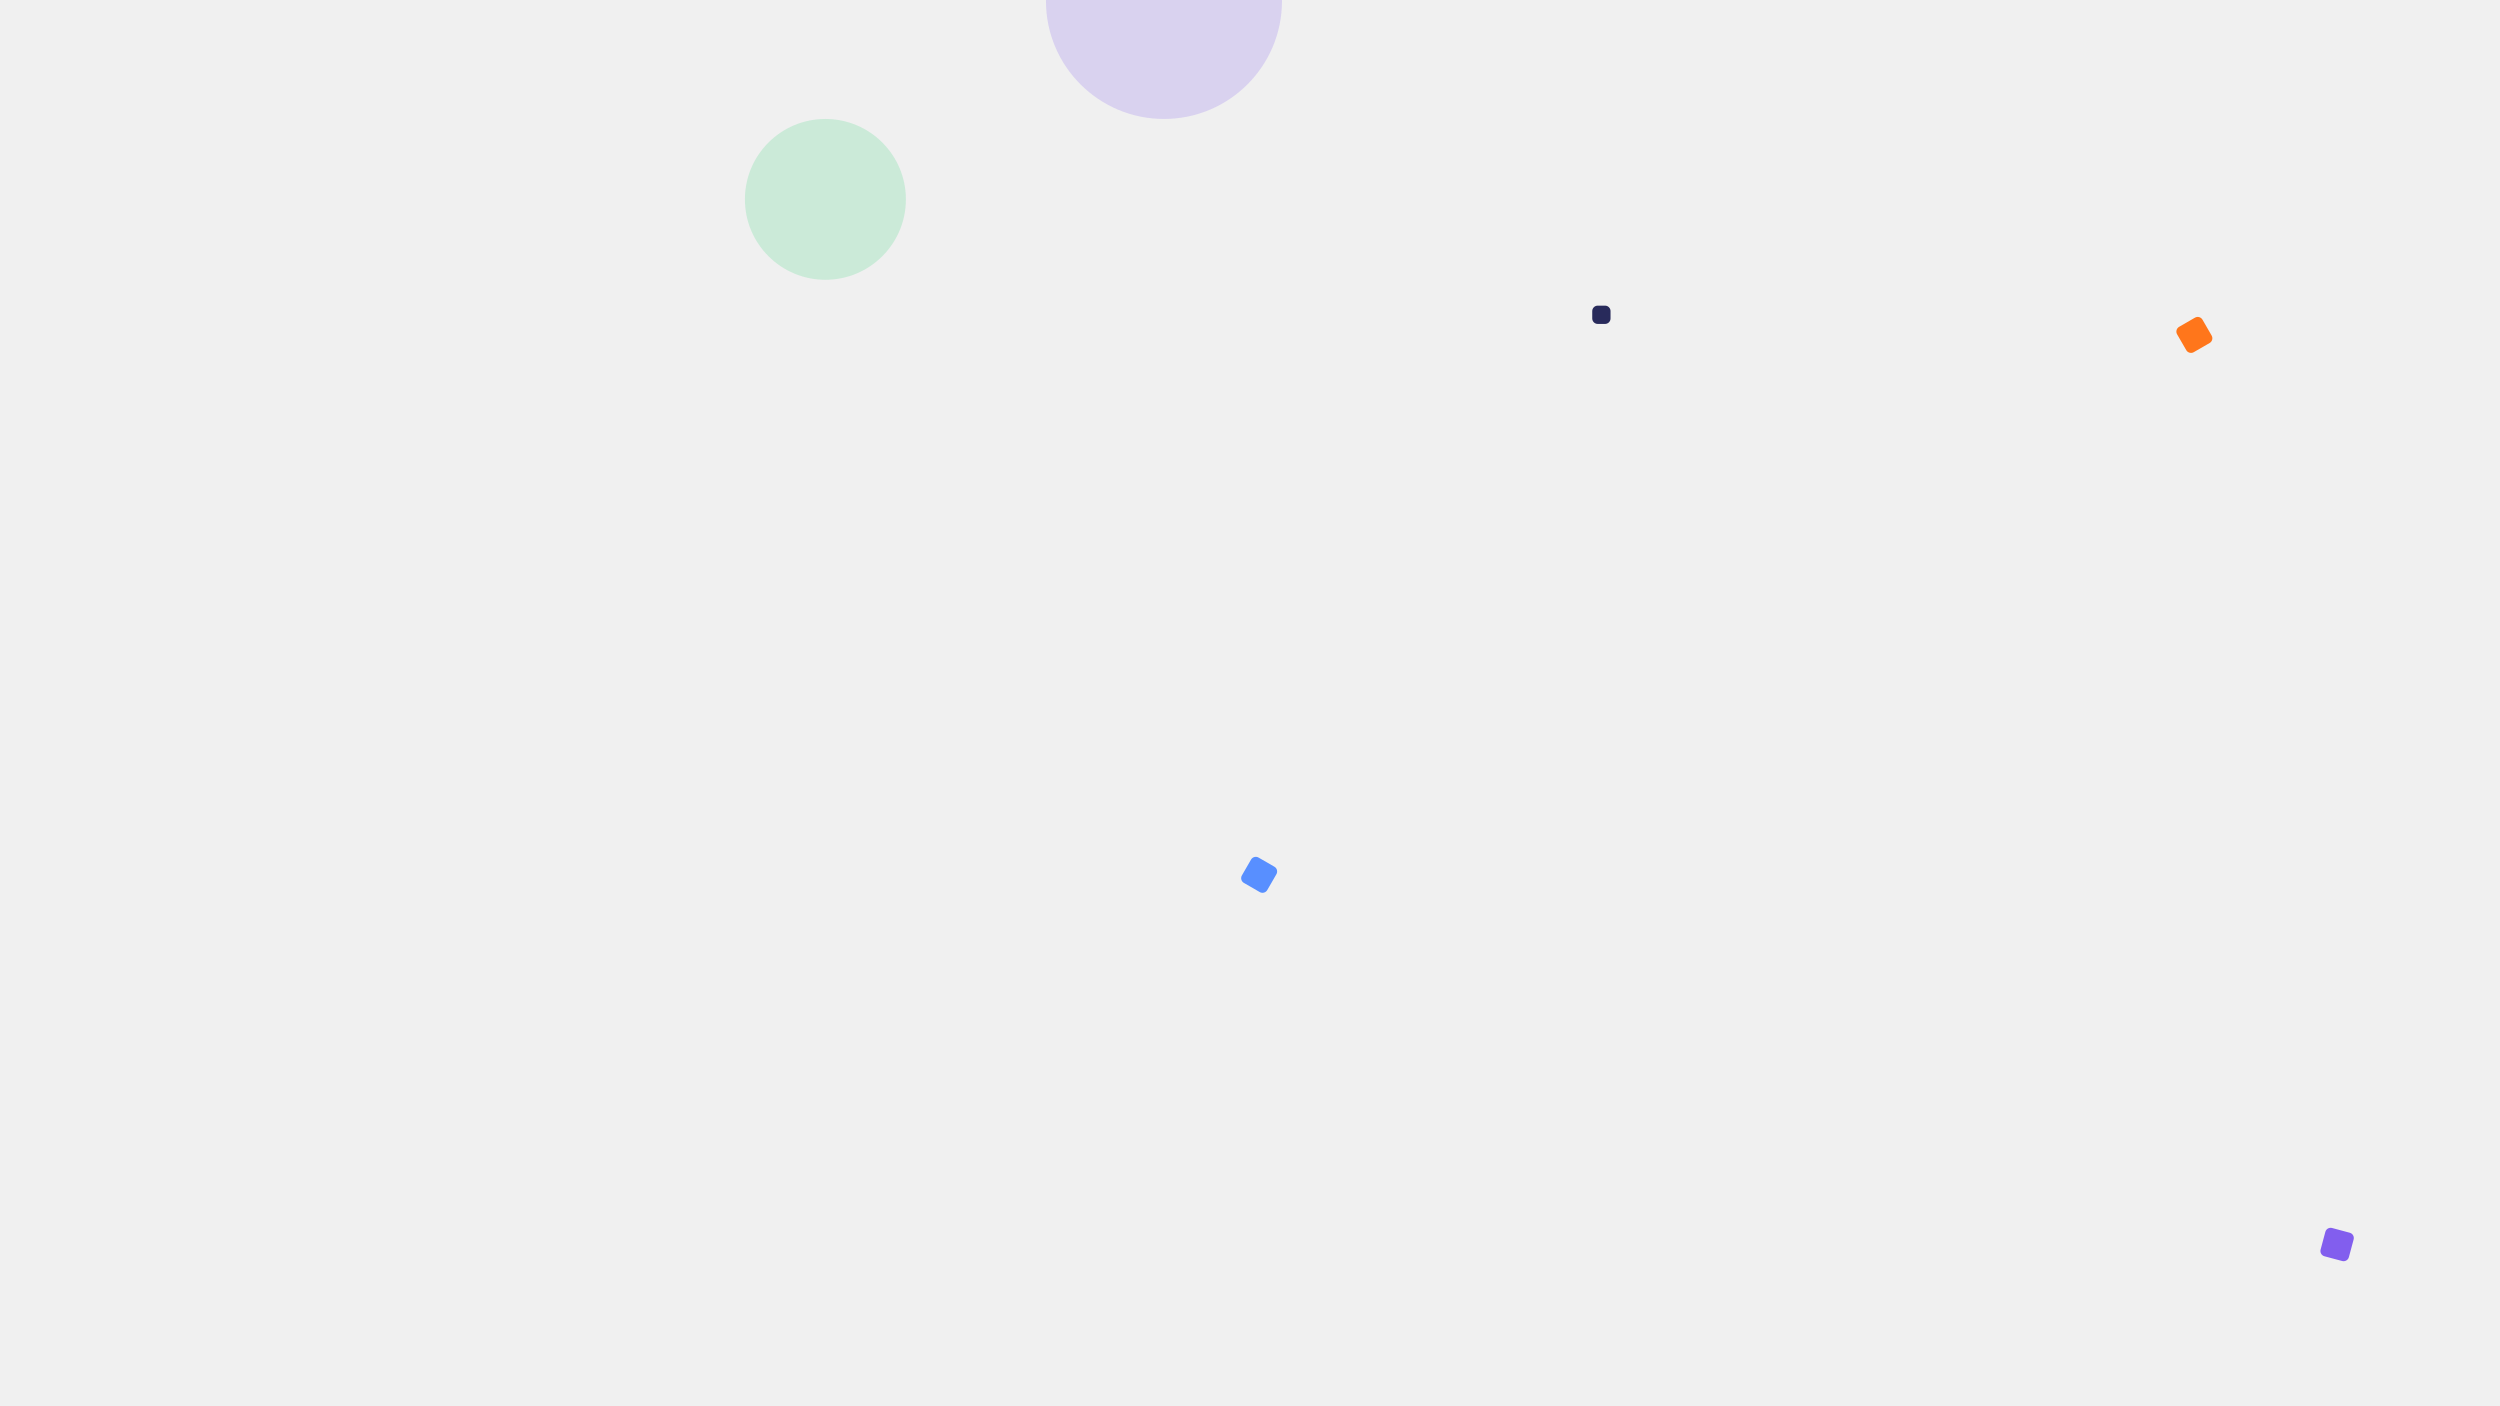
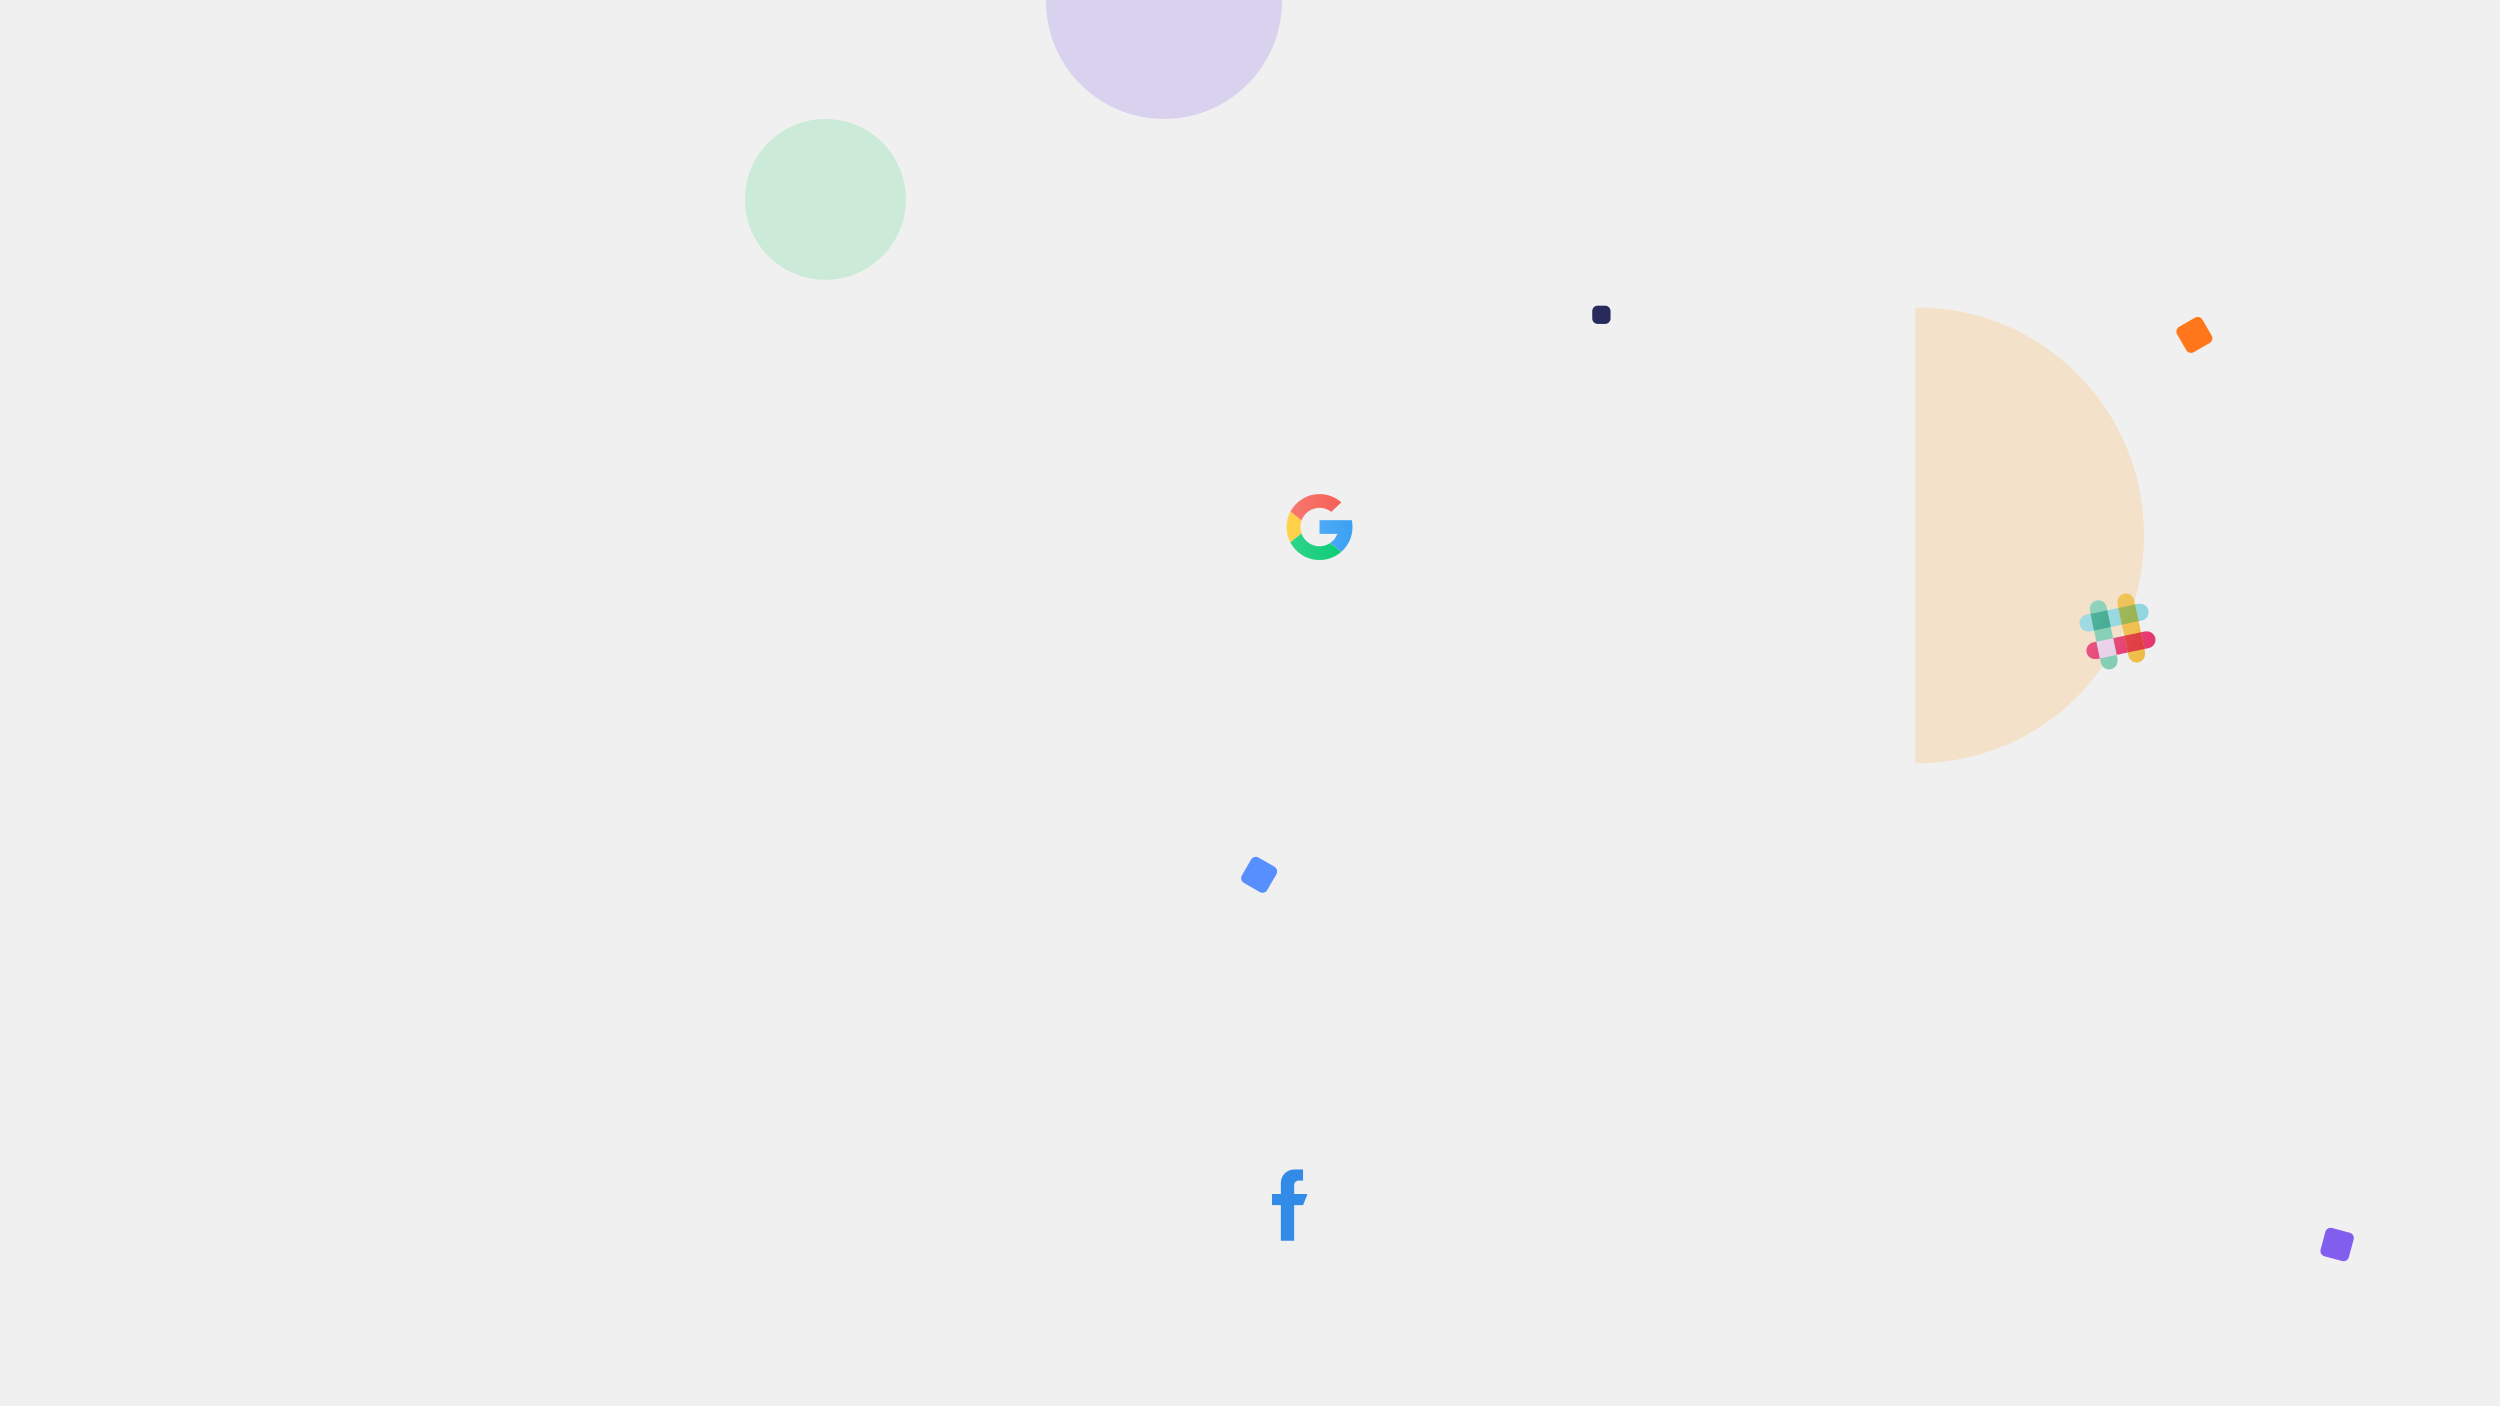
<svg xmlns="http://www.w3.org/2000/svg" width="1366" height="768" viewBox="0 0 1366 768" fill="none">
  <path opacity="0.21" fill-rule="evenodd" clip-rule="evenodd" d="M700.479 0C700.48 0.187 700.481 0.374 700.481 0.56C700.481 36.15 671.612 65 636 65C600.388 65 571.519 36.15 571.519 0.56C571.519 0.374 571.52 0.187 571.521 0L700.479 0Z" fill="#825EEE" />
  <path opacity="0.21" fill-rule="evenodd" clip-rule="evenodd" d="M407.019 108.939C407.019 84.672 426.71 65 451 65C475.29 65 494.981 84.672 494.981 108.939C494.981 133.206 475.29 152.878 451 152.878C426.71 152.878 407.019 133.206 407.019 108.939Z" fill="#3DD47E" />
  <path fill-rule="evenodd" clip-rule="evenodd" d="M679.67 482.428C678.235 481.6 677.743 479.765 678.572 478.33L683.572 469.67C684.4 468.235 686.235 467.743 687.67 468.572L696.33 473.572C697.765 474.4 698.257 476.235 697.428 477.67L692.428 486.33C691.6 487.765 689.765 488.257 688.33 487.428L679.67 482.428Z" fill="#588FFF" />
  <path fill-rule="evenodd" clip-rule="evenodd" d="M1198.67 192.428C1197.24 193.256 1195.4 192.765 1194.57 191.33L1189.57 182.67C1188.74 181.235 1189.24 179.4 1190.67 178.572L1199.33 173.572C1200.77 172.743 1202.6 173.235 1203.43 174.67L1208.43 183.33C1209.26 184.765 1208.77 186.6 1207.33 187.428L1198.67 192.428Z" fill="#FF761B" />
  <path fill-rule="evenodd" clip-rule="evenodd" d="M1283.43 686.9C1283 688.5 1281.36 689.45 1279.76 689.021L1270.1 686.433C1268.5 686.004 1267.55 684.359 1267.98 682.759L1270.57 673.1C1271 671.499 1272.64 670.549 1274.24 670.978L1283.9 673.566C1285.5 673.995 1286.45 675.64 1286.02 677.241L1283.43 686.9Z" fill="#825EEE" />
  <path fill-rule="evenodd" clip-rule="evenodd" d="M873 177C871.343 177 870 175.657 870 174V170C870 168.343 871.343 167 873 167H877C878.657 167 880 168.343 880 170V174C880 175.657 878.657 177 877 177H873Z" fill="#282A5B" />
+   <path opacity="0.21" fill-rule="evenodd" clip-rule="evenodd" d="M1047.61 416.979C1047.25 416.979 1046.89 416.977 1046.53 416.974V168.016C1046.89 168.013 1047.25 168.011 1047.61 168.011C1116.05 168.011 1171.53 223.744 1171.53 292.495C1171.53 361.245 1116.05 416.979 1047.61 416.979Z" fill="#FFAB36" />
+   <path fill-rule="evenodd" clip-rule="evenodd" d="M720.999 277.49C723.426 277.49 725.655 278.321 727.434 279.704L732.894 274.494C729.719 271.695 725.564 269.983 720.999 269.983C714.082 269.983 708.083 273.887 705.065 279.607L711.136 284.401C712.607 280.372 716.462 277.49 720.999 277.49L720.999 277.49Z" fill="#F5594E" />
+   <path fill-rule="evenodd" clip-rule="evenodd" d="M738.86 290.253C738.954 289.514 739.016 288.761 739.016 287.997C739.016 286.709 738.875 285.454 738.619 284.242H721V291.752H730.738C729.95 293.8 728.547 295.533 726.762 296.737L732.857 301.55C736.088 298.714 738.298 294.741 738.86 290.253V290.253Z" fill="#39A0F4" />
+   <path fill-rule="evenodd" clip-rule="evenodd" d="M710.485 287.997C710.485 286.73 710.72 285.522 711.13 284.397L705.062 279.602C703.74 282.11 702.983 284.964 702.983 287.997C702.983 290.996 703.726 293.818 705.021 296.306L711.096 291.505C710.707 290.406 710.485 289.229 710.485 287.997V287.997Z" fill="#FFC721" />
+   <path fill-rule="evenodd" clip-rule="evenodd" d="M720.999 298.509C716.427 298.509 712.547 295.583 711.102 291.505L705.022 296.306C708.026 302.073 714.047 306.017 720.999 306.017C725.545 306.017 729.69 304.328 732.856 301.548L726.761 296.736C725.115 297.846 723.144 298.509 720.999 298.509V298.509Z" fill="#00CA6F" />
+   <path opacity="0.1" fill-rule="evenodd" clip-rule="evenodd" d="M720.996 305.641C715.694 305.641 710.926 303.454 707.555 299.968C710.855 303.671 715.646 306.017 720.996 306.017C726.297 306.017 731.049 303.718 734.341 300.073C730.98 303.501 726.248 305.641 720.996 305.641Z" fill="white" />
+   <path opacity="0.1" fill-rule="evenodd" clip-rule="evenodd" d="M721 291.377V291.758H730.74L730.892 291.377H721Z" fill="white" />
+   <path fill-rule="evenodd" clip-rule="evenodd" d="M739.009 288.221C739.01 288.147 739.017 288.073 739.017 287.998C739.017 287.977 739.014 287.957 739.014 287.935C739.013 288.031 739.009 288.126 739.009 288.221Z" fill="#262626" />
+   <path fill-rule="evenodd" clip-rule="evenodd" d="M738.619 284.247H721V291.753H730.738C729.223 295.689 725.469 298.51 721 298.51C715.195 298.51 710.49 293.804 710.49 288C710.49 282.196 715.195 277.49 721 277.49C723.104 277.49 725.044 278.137 726.688 279.203C726.939 279.366 727.199 279.52 727.435 279.703L732.896 274.494L732.772 274.399C729.613 271.661 725.509 269.983 721 269.983C711.049 269.983 702.983 278.05 702.983 288C702.983 297.95 711.049 306.017 721 306.017C730.184 306.017 737.748 299.138 738.86 290.255C738.954 289.517 739.016 288.764 739.016 288C739.016 286.712 738.875 285.458 738.619 284.247V284.247Z" fill="url(#paint0_linear_12_1052)" />
+   <path opacity="0.1" fill-rule="evenodd" clip-rule="evenodd" d="M726.686 278.829C725.042 277.763 723.103 277.116 720.998 277.116C715.193 277.116 710.488 281.821 710.488 287.625C710.488 287.689 710.489 287.738 710.49 287.801C710.591 282.085 715.257 277.491 720.998 277.491C723.103 277.491 725.042 278.138 726.686 279.204C726.937 279.367 727.197 279.521 727.433 279.704L732.894 274.495L727.433 279.329C727.197 279.145 726.937 278.992 726.686 278.829H726.686Z" fill="white" />
+   <path fill-rule="evenodd" clip-rule="evenodd" d="M714.419 652.387H707.137V647.519C707.137 646.175 708.224 645.085 709.565 645.085H711.992V639H707.137C703.115 639 699.855 642.269 699.855 646.302V652.387H695V658.472H699.855V677.944H707.137V658.472H711.992L714.419 652.387Z" fill="#328CE7" />
+   <path fill-rule="evenodd" clip-rule="evenodd" d="M1169.39 329.908H1168.71C1168.39 329.908 1168.07 329.941 1167.75 330.007L1139.88 335.917C1137.78 336.364 1136.24 338.253 1136.24 340.409C1136.24 342.94 1138.3 345 1140.84 345H1141.52C1141.84 345 1142.16 344.967 1142.47 344.901L1170.35 338.99C1172.45 338.544 1173.99 336.654 1173.99 334.499C1173.99 331.967 1171.93 329.908 1169.39 329.908Z" fill="#89D3DE" />
+   <path fill-rule="evenodd" clip-rule="evenodd" d="M1173.16 345H1172.48C1172.16 345 1171.84 345.033 1171.52 345.099L1143.65 351.01C1141.54 351.457 1140.01 353.346 1140.01 355.501C1140.01 358.033 1142.07 360.092 1144.6 360.092H1145.29C1145.61 360.092 1145.93 360.059 1146.24 359.993L1174.11 354.083C1176.22 353.636 1177.75 351.747 1177.75 349.591C1177.75 347.06 1175.69 345 1173.16 345H1173.16Z" fill="#E4346B" />
+   <path fill-rule="evenodd" clip-rule="evenodd" d="M1171.99 355.756L1166.08 327.885C1165.63 325.776 1163.75 324.245 1161.59 324.245C1159.06 324.245 1157 326.306 1157 328.838V329.524C1157 329.848 1157.03 330.169 1157.1 330.476L1163.01 358.347C1163.46 360.456 1165.34 361.987 1167.5 361.987C1170.03 361.987 1172.09 359.926 1172.09 357.394V356.708C1172.09 356.384 1172.06 356.063 1171.99 355.756V355.756Z" fill="#EEBB43" />
+   <path fill-rule="evenodd" clip-rule="evenodd" d="M1156.9 359.524L1150.99 331.653C1150.54 329.544 1148.65 328.013 1146.5 328.013C1143.97 328.013 1141.91 330.074 1141.91 332.606V333.292C1141.91 333.616 1141.94 333.937 1142.01 334.244L1147.92 362.115C1148.36 364.224 1150.25 365.755 1152.41 365.755C1154.94 365.755 1157 363.694 1157 361.162V360.476C1157 360.153 1156.97 359.831 1156.9 359.524H1156.9Z" fill="#77C9AD" />
+   <path fill-rule="evenodd" clip-rule="evenodd" d="M1147.42 359.752L1145.48 350.62L1154.6 348.685L1156.54 357.817L1147.42 359.752Z" fill="#E8CCE8" />
+   <path fill-rule="evenodd" clip-rule="evenodd" d="M1162.62 356.521L1160.68 347.399L1169.82 345.462L1171.75 354.584L1162.62 356.521Z" fill="#DE353A" />
+   <path fill-rule="evenodd" clip-rule="evenodd" d="M1144.18 344.539L1142.25 335.417L1151.38 333.479L1153.31 342.602L1144.18 344.539Z" fill="#2BA085" />
+   <path fill-rule="evenodd" clip-rule="evenodd" d="M1159.4 341.315L1157.46 332.183L1166.58 330.248L1168.52 339.38L1159.4 341.315Z" fill="#92AE43" />
+   <path fill-rule="evenodd" clip-rule="evenodd" d="M1154.6 348.69L1153.31 342.602L1159.4 341.31L1160.69 347.398L1154.6 348.69ZM1173.16 345H1172.48C1172.16 345 1171.84 345.033 1171.53 345.1L1169.81 345.463L1168.52 339.375L1170.34 338.989C1172.45 338.542 1173.98 336.652 1173.98 334.496C1173.98 331.964 1171.92 329.904 1169.39 329.904H1168.7C1168.39 329.904 1168.07 329.937 1167.75 330.003L1166.59 330.25L1166.08 327.882C1165.64 325.773 1163.75 324.243 1161.59 324.243C1159.06 324.243 1157 326.303 1157 328.835V329.521C1157 329.845 1157.03 330.166 1157.1 330.473L1157.46 332.186L1151.37 333.477L1150.99 331.656C1150.54 329.547 1148.65 328.017 1146.5 328.017C1143.96 328.017 1141.9 330.077 1141.9 332.609V333.295C1141.9 333.619 1141.94 333.94 1142 334.247L1142.25 335.413L1139.88 335.915C1137.77 336.362 1136.24 338.252 1136.24 340.408C1136.24 342.94 1138.3 345 1140.83 345H1141.52C1141.84 345 1142.16 344.967 1142.47 344.9L1144.19 344.537L1145.48 350.625L1143.66 351.011C1141.55 351.458 1140.02 353.348 1140.02 355.504C1140.02 358.036 1142.08 360.096 1144.61 360.096H1145.29C1145.61 360.096 1145.93 360.063 1146.25 359.997L1147.41 359.75L1147.91 362.118C1148.36 364.227 1150.25 365.757 1152.41 365.757C1154.94 365.757 1157 363.697 1157 361.165V360.479C1157 360.155 1156.97 359.834 1156.9 359.527L1156.54 357.814L1162.62 356.523L1163.01 358.344C1163.46 360.453 1165.35 361.983 1167.5 361.983C1170.04 361.983 1172.1 359.923 1172.1 357.391V356.705C1172.1 356.381 1172.06 356.06 1172 355.753L1171.75 354.587L1174.12 354.085C1176.23 353.638 1177.76 351.748 1177.76 349.592C1177.76 347.06 1175.7 345 1173.16 345L1173.16 345Z" fill="url(#paint1_linear_12_1052)" />
+   <defs>
+     <linearGradient id="paint0_linear_12_1052" x1="702.98" y1="306.02" x2="739.02" y2="306.02" gradientUnits="userSpaceOnUse">
+       <stop stop-color="white" stop-opacity="0.2" />
+       <stop offset="1" stop-color="white" stop-opacity="0.01" />
+     </linearGradient>
+     <linearGradient id="paint1_linear_12_1052" x1="1128.85" y1="355.25" x2="1167.25" y2="373.15" gradientUnits="userSpaceOnUse">
+       <stop stop-color="white" stop-opacity="0.2" />
+       <stop offset="1" stop-color="white" stop-opacity="0.01" />
+     </linearGradient>
+   </defs>
</svg>
